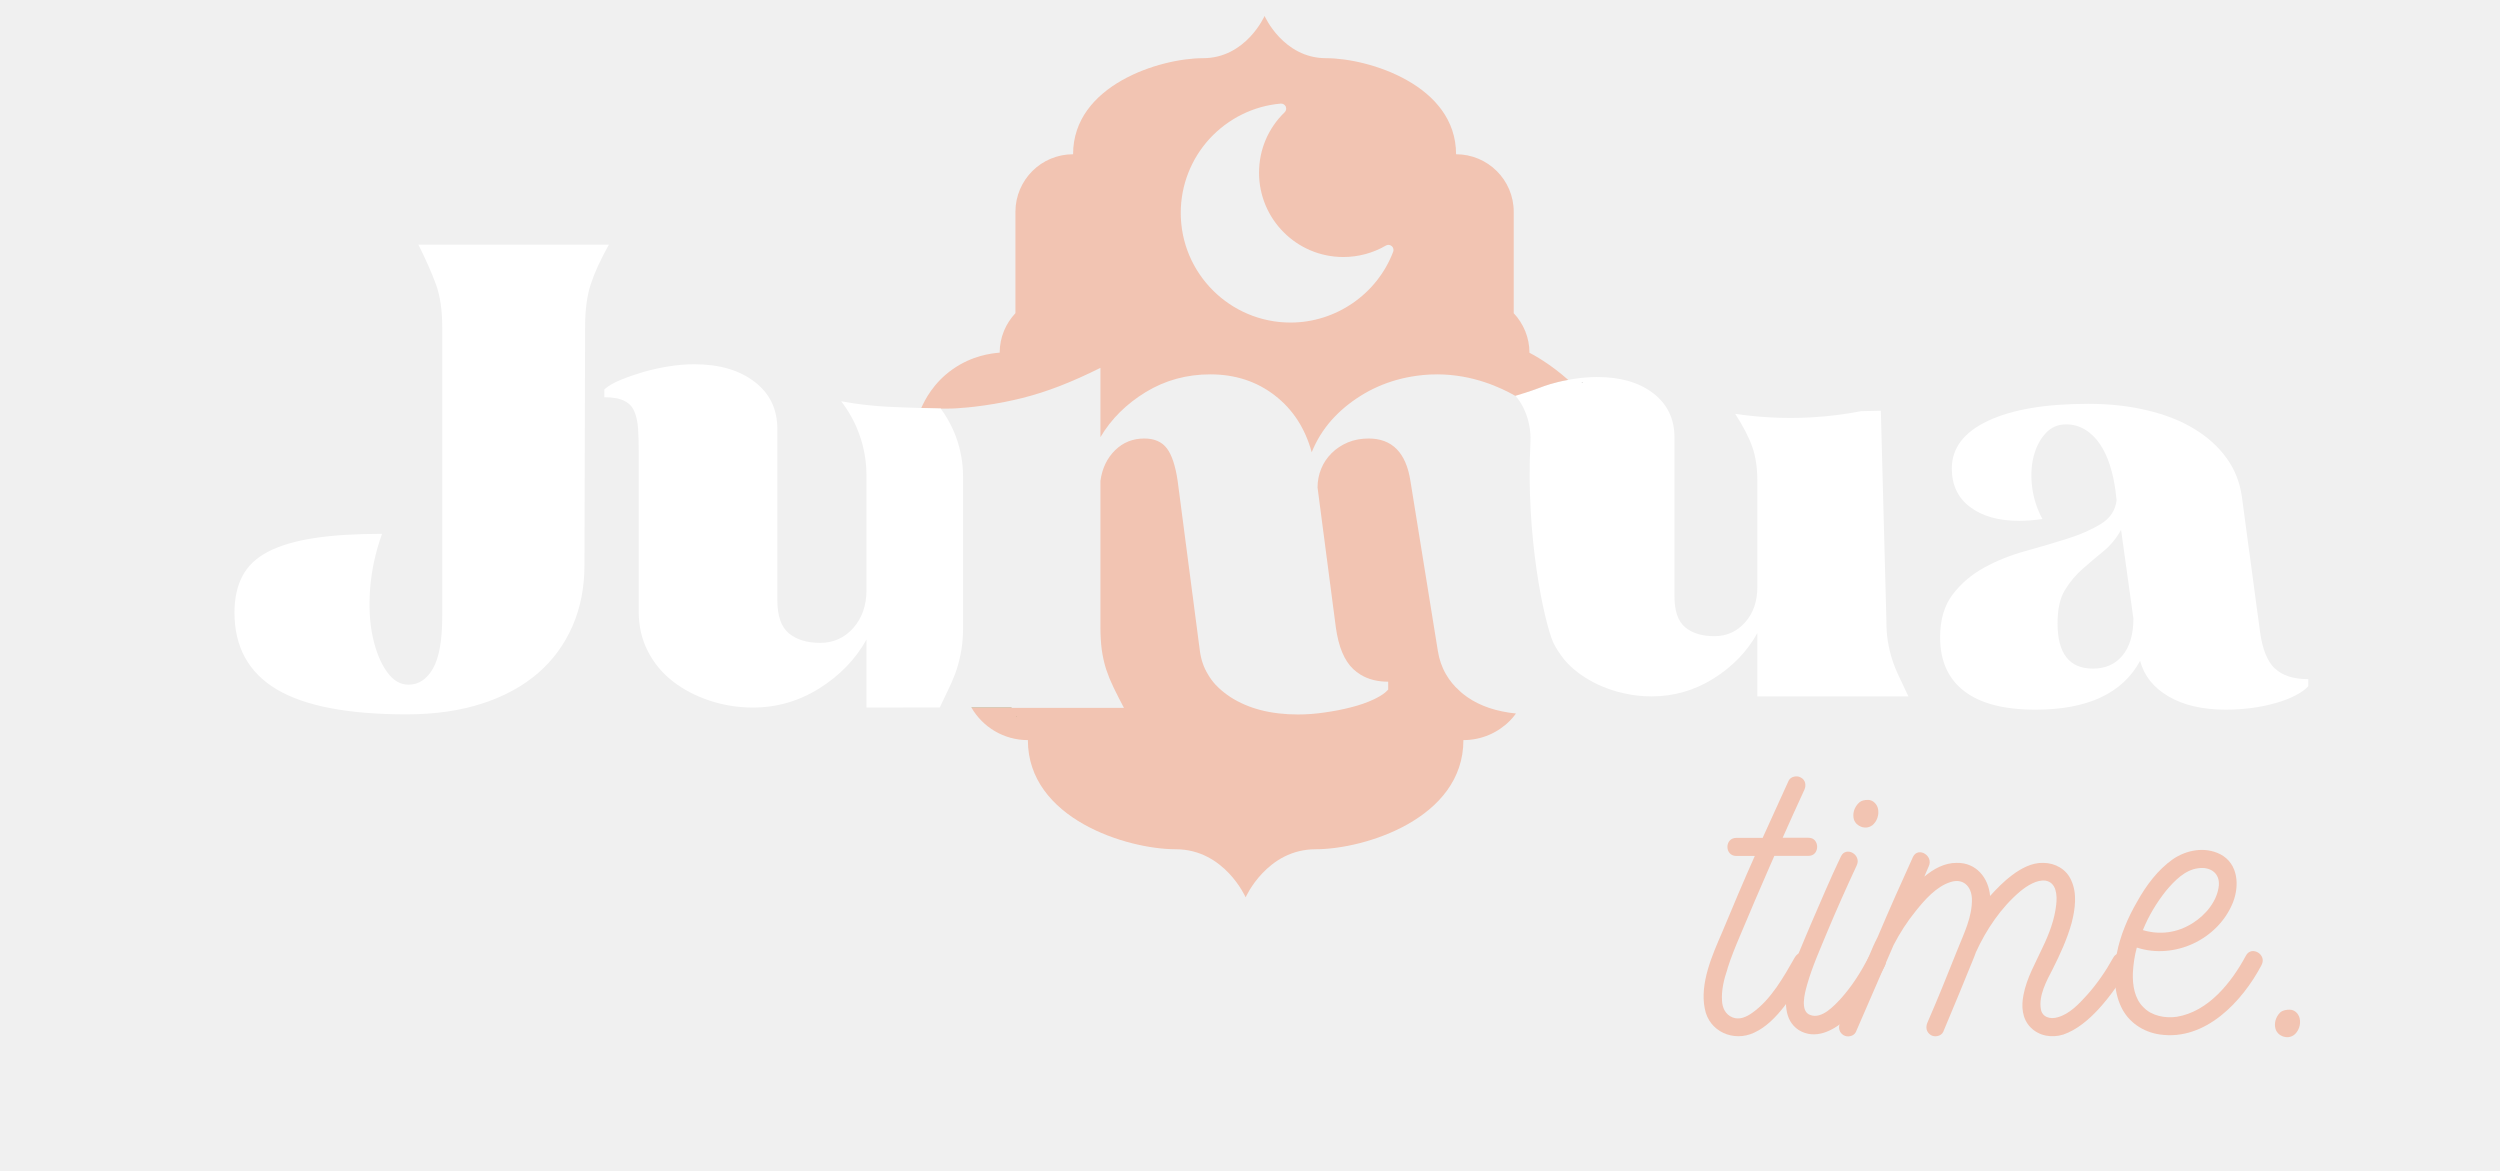
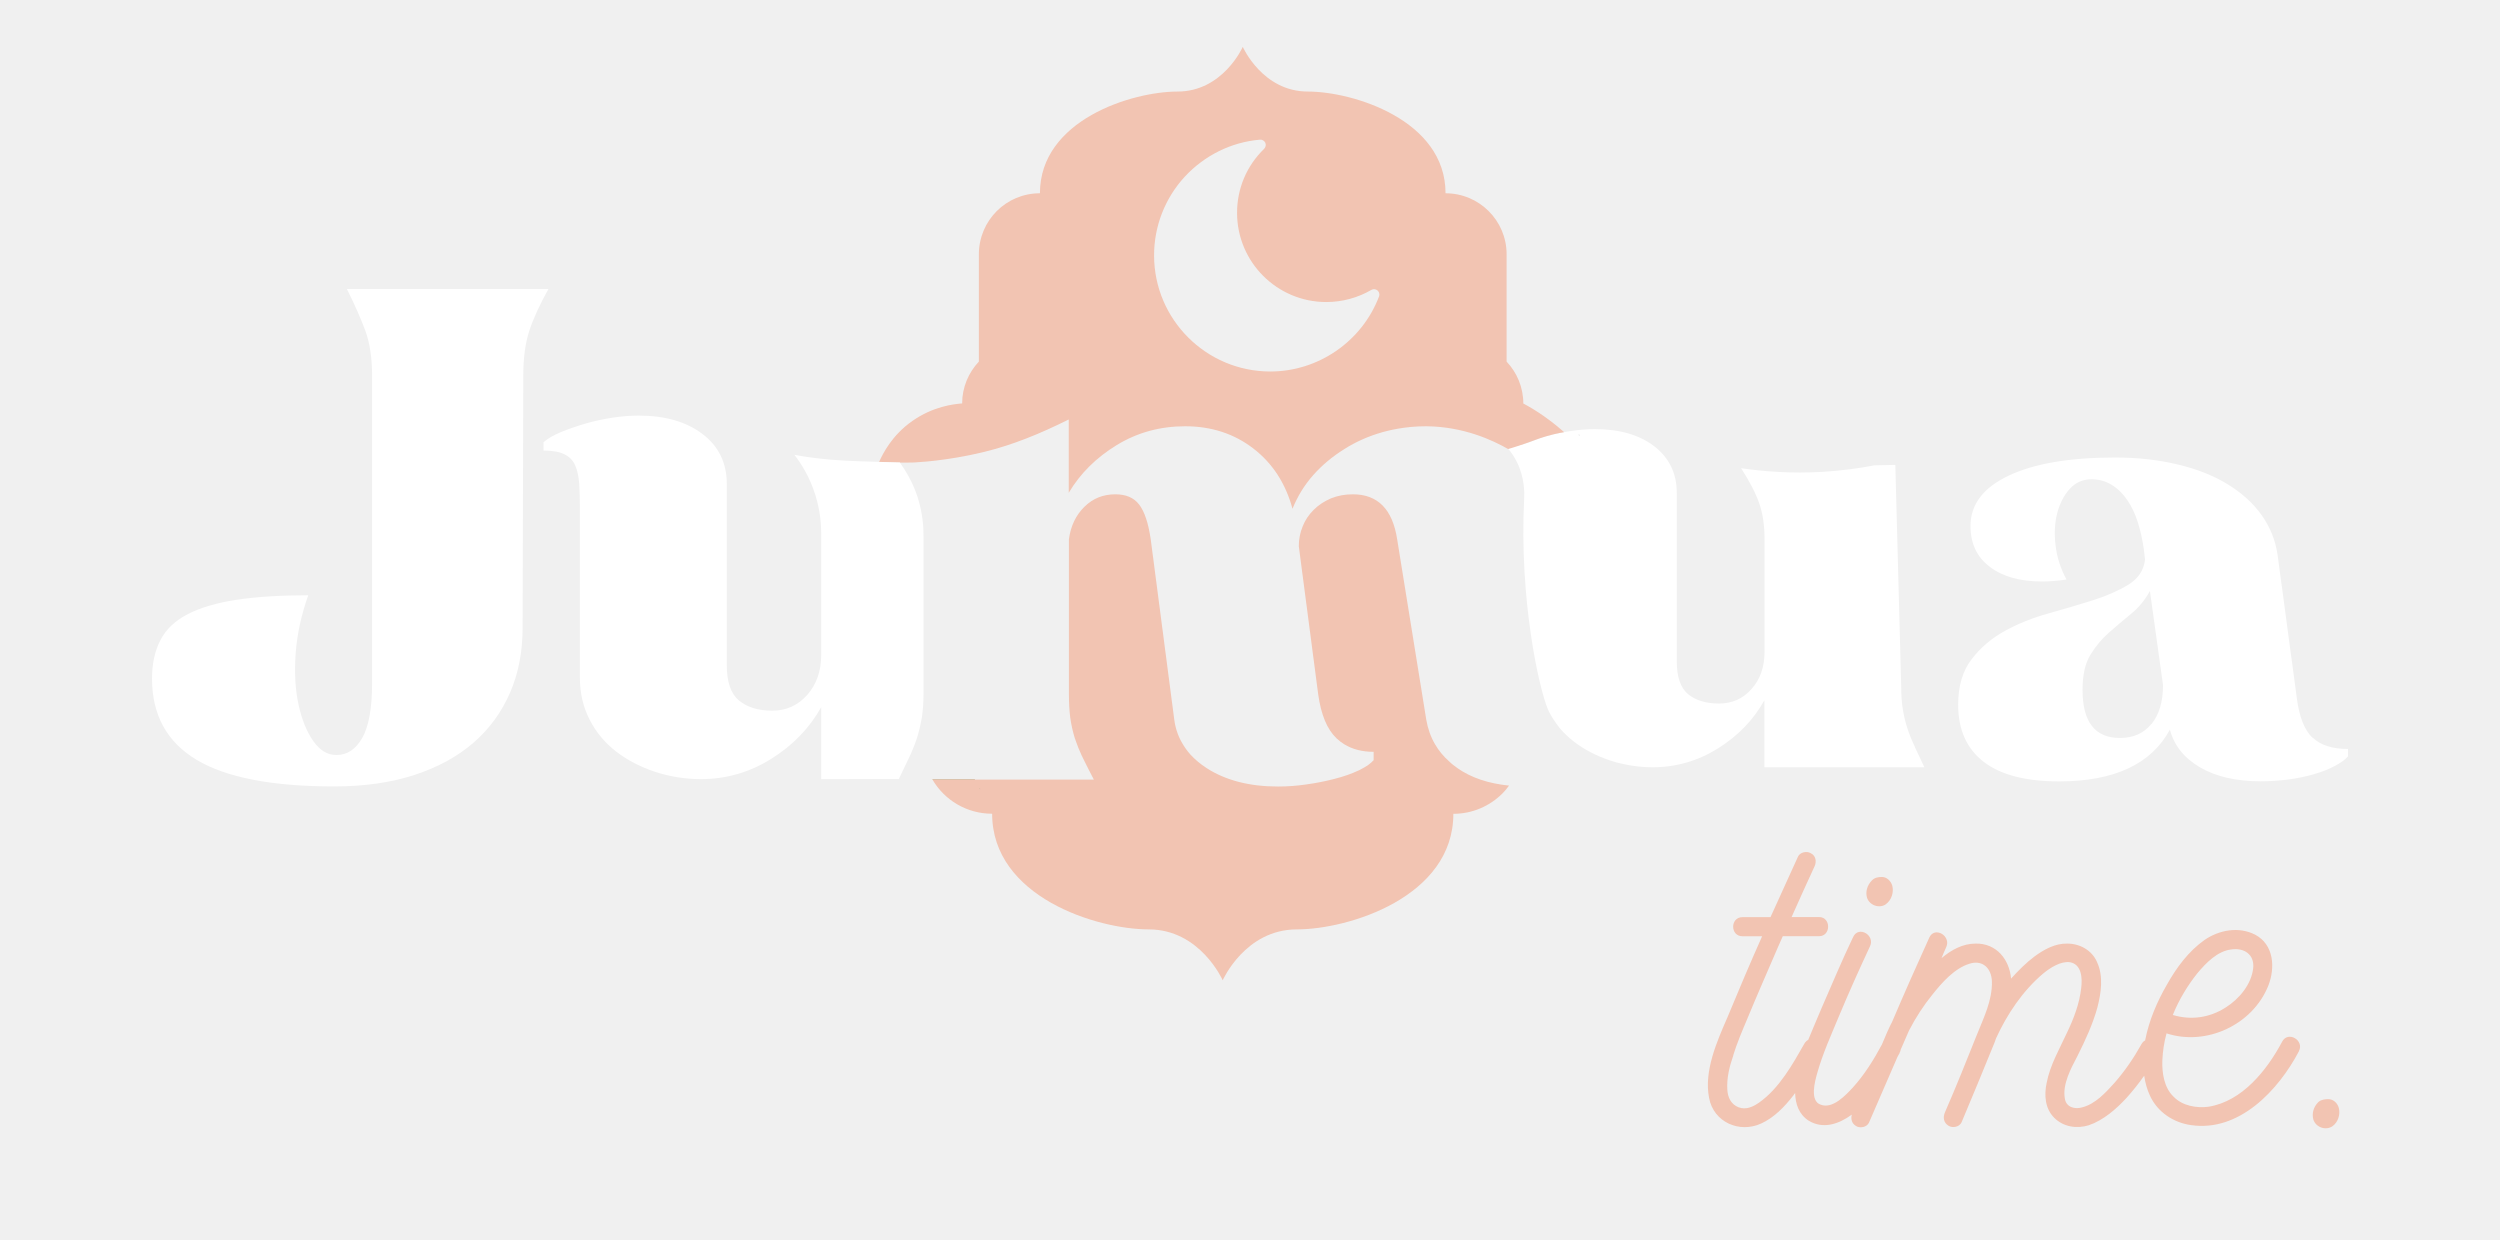
- <svg xmlns="http://www.w3.org/2000/svg" id="Calque_1" version="1.1" viewBox="195 595 235 110">
+ <svg xmlns="http://www.w3.org/2000/svg" id="Calque_1" version="1.1" viewBox="0 0 297.64 147.61">
  <defs>
    <style>
      .st0 {
        fill: #0d0e0a;
      }

      .st1 {
        fill: #fff;
      }

      .st2, .st3 {
        fill: none;
      }

      .st4 {
        fill: #ba9b6e;
      }

      .st5 {
        fill: #f2c4b2;
      }

      .st3 {
        stroke: #0d0e0a;
        stroke-miterlimit: 10;
        stroke-width: 2.41px;
      }
    </style>
  </defs>
-   <path class="st5" d="M332.93,660.53c-.27-.19-.53-.39-.76-.62-.5-.44-.91-.95-1.23-1.5-.39-.66-.65-1.4-.78-2.21l-2.58-15.99c-.41-2.66-1.72-3.99-3.93-3.99-.7,0-1.35.12-1.94.36-.59.25-1.11.59-1.54,1.02s-.76.92-.98,1.47c-.23.56-.34,1.14-.34,1.76l1.72,13.15c.25,1.81.79,3.11,1.63,3.91.21.2.44.37.68.52.73.45,1.6.67,2.61.67v.74c-.25.29-.63.56-1.13.81-.07.04-.14.08-.22.11-.62.29-1.32.54-2.12.74-.8.21-1.63.37-2.49.49-.86.13-1.7.19-2.52.19-2.55,0-4.66-.55-6.34-1.63-.55-.36-1.02-.75-1.42-1.18-.27-.3-.5-.61-.69-.94-.41-.66-.66-1.4-.77-2.21l-2.09-15.99c-.21-1.43-.55-2.46-1.02-3.07-.47-.62-1.18-.92-2.12-.92-1.07,0-1.98.36-2.74,1.1-.75.74-1.22,1.7-1.38,2.89v13.71c0,.78.04,1.49.12,2.12.09.64.22,1.24.4,1.82.06.18.13.37.2.55.08.23.17.46.28.69.07.17.15.34.23.51.29.59.61,1.24.98,1.93h-14.32c1.06,1.81,3.03,3.03,5.29,3.03,0,3.69,2.33,6.26,5.23,7.9,2.9,1.64,6.37,2.36,8.67,2.36,4.58,0,6.57,4.52,6.57,4.52,0,0,1.99-4.52,6.58-4.52s13.89-2.87,13.89-10.26c1.7,0,3.24-.69,4.36-1.81.21-.21.41-.45.58-.69-1.84-.19-3.36-.7-4.57-1.54h0ZM290.55,662.4l-.05-.06h.05v.06Z" />
-   <line class="st2" x1="276.45" y1="648.71" x2="276.45" y2="645.91" />
-   <path class="st0" d="M343.77,631.04s-.02-.02-.04-.03v-.02s.03.03.04.05h0Z" />
-   <path class="st1" d="M252.24,617.99c-.79,1.41-1.36,2.66-1.71,3.73-.35,1.08-.53,2.4-.53,3.98l-.06,22.39c0,2.11-.37,4.03-1.12,5.75s-1.82,3.19-3.23,4.42c-1.41,1.22-3.15,2.18-5.23,2.86-2.07.68-4.46,1.03-7.15,1.03-5.52,0-9.59-.79-12.22-2.36-2.63-1.58-3.95-3.98-3.95-7.22,0-1.33.25-2.47.75-3.42.5-.96,1.31-1.72,2.43-2.3s2.56-1,4.32-1.27c1.76-.27,3.89-.4,6.37-.4-.62,1.74-.99,3.46-1.12,5.16-.12,1.7-.04,3.21.25,4.54.29,1.33.72,2.41,1.31,3.24.58.83,1.26,1.24,2.05,1.24.96,0,1.72-.51,2.3-1.52.58-1.02.87-2.64.87-4.88v-27.25c0-1.58-.2-2.9-.59-3.98-.4-1.08-.94-2.32-1.65-3.73h17.91,0Z" />
-   <path class="st2" d="M368.22,660.46h-.07M382.2,661.23h1.23l.03.03h-1.17" />
-   <path class="st1" d="M373.53,658.64c-.27-.56-.49-1.1-.66-1.64-.18-.54-.31-1.11-.41-1.71-.1-.59-.14-1.26-.14-1.99-.17-6.56-.35-13.13-.52-19.69-.62.01-1.24.03-1.86.04-1.37.27-2.92.48-4.63.58-2.76.16-5.2-.03-7.2-.33.77,1.2,1.31,2.25,1.62,3.15.31.91.46,1.95.46,3.15v9.98c0,1.35-.38,2.46-1.15,3.32-.77.87-1.73,1.3-2.89,1.3s-2.07-.28-2.74-.83c-.67-.56-1.01-1.53-1.01-2.92v-14.95c0-1.73-.67-3.11-1.99-4.13-1.33-1.02-3.09-1.53-5.29-1.53-.69,0-1.41.06-2.16.17-.18.03-.37.06-.55.1-.56.1-1.12.23-1.67.39-.87.25-1.11.45-2.02.7-.57.15-1.04.24-1.36.29.13.15.38.44.62.84.1.16.18.32.26.48h0c.66,1.37.65,2.7.62,3.22-.45,8.87,1.3,16.78,2.12,18.71.04.08.07.15.1.21.42.81.99,1.49.99,1.49.36.42.76.8,1.21,1.14.92.71,1.99,1.27,3.2,1.67.4.14.81.25,1.22.33.83.19,1.68.28,2.56.28,2.08,0,4.02-.56,5.8-1.67,1.79-1.12,3.17-2.54,4.13-4.28v5.95h14.2c-.3-.65-.59-1.26-.86-1.82h0Z" />
-   <path class="st1" d="M408.82,657.83c-.7-.68-1.16-1.83-1.38-3.46l-1.71-12.72c-.19-1.33-.66-2.52-1.44-3.6-.77-1.07-1.79-1.98-3.04-2.74s-2.73-1.34-4.42-1.74c-1.7-.41-3.54-.61-5.53-.61-4.02,0-7.16.53-9.43,1.6-2.27,1.07-3.4,2.56-3.4,4.48,0,1.55.57,2.76,1.72,3.62,1.14.87,2.69,1.3,4.64,1.3.66,0,1.38-.06,2.16-.17-.52-.96-.84-1.96-.97-3.01s-.08-2.01.14-2.87.59-1.59,1.11-2.16c.51-.57,1.16-.86,1.94-.86.66,0,1.26.17,1.8.5.54.33,1,.79,1.38,1.35.39.57.7,1.24.94,1.99.24.76.41,1.54.52,2.35l.11.94c-.11.96-.61,1.7-1.49,2.24-.89.54-1.94,1-3.15,1.38-1.22.39-2.53.77-3.93,1.16-1.4.39-2.69.9-3.87,1.55-1.18.65-2.17,1.48-2.96,2.52-.79,1.03-1.19,2.38-1.19,4.04,0,2.21.76,3.9,2.27,5.06,1.51,1.16,3.74,1.74,6.69,1.74,4.9,0,8.18-1.53,9.84-4.59.37,1.4,1.26,2.52,2.68,3.35,1.42.83,3.22,1.24,5.39,1.24.81,0,1.62-.06,2.43-.16.81-.11,1.57-.27,2.27-.47.7-.2,1.32-.44,1.85-.72.53-.28.93-.56,1.19-.86v-.66c-1.4,0-2.45-.34-3.15-1.02h-.01ZM394.52,656.61c-.68.83-1.61,1.24-2.79,1.24-2.21,0-3.32-1.42-3.32-4.26,0-1.33.23-2.37.69-3.12.46-.76,1.01-1.42,1.66-1.99.64-.57,1.3-1.12,1.96-1.66s1.22-1.21,1.66-2.02l1.16,8.35c0,1.47-.34,2.63-1.02,3.46Z" />
-   <path class="st0" d="M343.73,630.94v.05s-.03-.03-.04-.05h.04Z" />
-   <path class="st1" d="M330.63,665.77" />
-   <path class="st4" d="M296.58,665.17" />
-   <path class="st3" d="M285.94,658.58" />
-   <polygon class="st4" points="290.55 662.34 290.55 662.4 290.5 662.34 290.55 662.34" />
-   <path class="st4" d="M290.09,661.5v.04h-3.76s-.02-.03-.02-.04h3.78Z" />
-   <polygon class="st4" points="290.55 662.34 290.55 662.4 290.5 662.34 290.55 662.34" />
-   <path class="st5" d="M338.77,628.16h0c0-1.44-.57-2.75-1.48-3.72v-9.53c0-2.99-2.43-5.41-5.42-5.41,0-3.25-2.05-5.51-4.6-6.95-2.55-1.45-5.61-2.08-7.62-2.08-4.03,0-5.78-3.97-5.78-3.97,0,0-1.75,3.97-5.79,3.97s-12.21,2.53-12.21,9.03c-1.49,0-2.85.6-3.83,1.58-.98.98-1.59,2.34-1.59,3.83v9.53c-.91.97-1.48,2.27-1.48,3.71h0c-.77.06-2.59.27-4.42,1.56-1.82,1.27-2.64,2.94-2.95,3.64,1.23.07,2.17.07,2.91.05,0,0,2.13-.05,5.05-.64.45-.1.88-.18,1.47-.33,1.21-.3,2.42-.69,3.63-1.16s2.47-1.04,3.78-1.69v6.51c1.02-1.72,2.45-3.13,4.27-4.24,1.83-1.11,3.85-1.66,6.06-1.66,2.33,0,4.35.66,6.05,1.97s2.86,3.09,3.48,5.35c.45-1.11,1.06-2.1,1.84-2.99.78-.88,1.69-1.64,2.74-2.3,1.04-.66,2.18-1.16,3.41-1.51.44-.12,1.94-.53,3.87-.52,3.31.02,5.91,1.24,7.28,2.02.21-.06.54-.16.94-.29,1.18-.39,1.59-.59,2.36-.82.38-.11.95-.27,1.67-.39-1.75-1.56-3.31-2.38-3.64-2.55h0ZM325.96,618.66c-1.51,3.99-5.39,6.66-9.65,6.66-5.69,0-10.32-4.62-10.32-10.31,0-2.59.97-5.07,2.72-6.98,1.75-1.89,4.12-3.07,6.67-3.29.2-.02.39.09.48.27.08.19.04.4-.1.54-1.56,1.51-2.41,3.53-2.41,5.69,0,4.37,3.55,7.92,7.92,7.92,1.41,0,2.79-.37,4.01-1.08.17-.1.38-.08.54.05.15.13.21.34.14.53h0Z" />
-   <path class="st1" d="M285.53,639.97v13.95c0,.78-.05,1.49-.15,2.12-.11.64-.25,1.24-.43,1.82-.1.29-.2.59-.33.88-.11.29-.24.58-.38.87-.28.58-.58,1.21-.9,1.89-2.3.01-4.59.01-6.89.01v-6.39c-1.04,1.86-2.52,3.39-4.44,4.59s-4,1.8-6.24,1.8c-1.4,0-2.76-.22-4.06-.65-1.3-.43-2.45-1.03-3.45-1.8-.99-.77-1.78-1.71-2.35-2.82-.58-1.12-.87-2.36-.87-3.73v-15.02c0-.82-.02-1.56-.06-2.2-.05-.64-.16-1.18-.35-1.61-.18-.44-.49-.77-.93-.99-.43-.23-1.06-.35-1.89-.35v-.74c.37-.33.89-.63,1.55-.9s1.39-.52,2.17-.75c.79-.22,1.59-.4,2.39-.52.81-.13,1.59-.19,2.33-.19,2.36,0,4.25.55,5.68,1.65,1.43,1.09,2.14,2.57,2.14,4.43v16.08c0,1.49.36,2.53,1.08,3.13.73.6,1.71.9,2.95.9s2.28-.47,3.11-1.4c.82-.93,1.24-2.12,1.24-3.56v-10.74c0-.85-.09-2.03-.5-3.38-.51-1.67-1.3-2.88-1.88-3.63.92.17,1.68.27,2.21.33,1.62.19,2.79.22,5.27.3.75.02,1.46.04,1.88.05.48.67,1.14,1.72,1.58,3.09.45,1.41.53,2.64.52,3.48h0Z" />
+   <path class="st5" d="M173.52,91.45c-.36-.25-.71-.52-1.02-.83-.67-.59-1.22-1.27-1.65-2.01-.52-.89-.87-1.88-1.05-2.96l-3.46-21.45c-.55-3.57-2.31-5.35-5.27-5.35-.94,0-1.81.16-2.6.48-.79.34-1.49.79-2.07,1.37s-1.02,1.23-1.31,1.97c-.31.75-.46,1.53-.46,2.36l2.31,17.64c.34,2.43,1.06,4.17,2.19,5.24.28.27.59.5.91.7.98.6,2.15.9,3.5.9v.99c-.34.39-.84.75-1.52,1.09-.09.05-.19.11-.3.15-.83.39-1.77.72-2.84.99-1.07.28-2.19.5-3.34.66-1.15.17-2.28.25-3.38.25-3.42,0-6.25-.74-8.5-2.19-.74-.48-1.37-1.01-1.9-1.58-.36-.4-.67-.82-.93-1.26-.55-.89-.89-1.88-1.03-2.96l-2.8-21.45c-.28-1.92-.74-3.3-1.37-4.12-.63-.83-1.58-1.23-2.84-1.23-1.44,0-2.66.48-3.68,1.48-1.01.99-1.64,2.28-1.85,3.88v18.39c0,1.05.05,2,.16,2.84.12.86.3,1.66.54,2.44.08.24.17.5.27.74.11.31.23.62.38.93.09.23.2.46.31.68.39.79.82,1.66,1.31,2.59h-19.21c1.42,2.43,4.06,4.06,7.1,4.06,0,4.95,3.13,8.4,7.01,10.6,3.89,2.2,8.54,3.17,11.63,3.17,6.14,0,8.81,6.06,8.81,6.06,0,0,2.67-6.06,8.83-6.06s18.63-3.85,18.63-13.76c2.28,0,4.35-.93,5.85-2.43.28-.28.55-.6.78-.93-2.47-.25-4.51-.94-6.13-2.07h0ZM116.68,93.96l-.07-.08h.07v.08Z" />
+   <line class="st2" x1="97.77" y1="75.6" x2="97.77" y2="71.85" />
+   <path class="st0" d="M188.06,51.9s-.03-.03-.05-.04v-.03s.04.04.05.07h0Z" />
+   <path class="st1" d="M65.3,34.4c-1.06,1.89-1.82,3.57-2.29,5-.47,1.45-.71,3.22-.71,5.34l-.08,30.03c0,2.83-.5,5.41-1.5,7.71s-2.44,4.28-4.33,5.93c-1.89,1.64-4.22,2.92-7.01,3.84-2.78.91-5.98,1.38-9.59,1.38-7.4,0-12.86-1.06-16.39-3.17-3.53-2.12-5.3-5.34-5.3-9.68,0-1.78.34-3.31,1.01-4.59.67-1.29,1.76-2.31,3.26-3.08s3.43-1.34,5.79-1.7c2.36-.36,5.22-.54,8.54-.54-.83,2.33-1.33,4.64-1.5,6.92-.16,2.28-.05,4.31.34,6.09.39,1.78.97,3.23,1.76,4.35.78,1.11,1.69,1.66,2.75,1.66,1.29,0,2.31-.68,3.08-2.04.78-1.37,1.17-3.54,1.17-6.55v-36.55c0-2.12-.27-3.89-.79-5.34-.54-1.45-1.26-3.11-2.21-5h24.02,0Z" />
+   <path class="st2" d="M220.86,91.36h-.09M239.61,92.39h1.65l.04.04h-1.57" />
+   <path class="st1" d="M227.98,88.92c-.36-.75-.66-1.48-.89-2.2-.24-.72-.42-1.49-.55-2.29-.13-.79-.19-1.69-.19-2.67-.23-8.8-.47-17.61-.7-26.41-.83.01-1.66.04-2.49.05-1.84.36-3.92.64-6.21.78-3.7.21-6.97-.04-9.66-.44,1.03,1.61,1.76,3.02,2.17,4.22.42,1.22.62,2.62.62,4.22v13.39c0,1.81-.51,3.3-1.54,4.45-1.03,1.17-2.32,1.74-3.88,1.74s-2.78-.38-3.68-1.11c-.9-.75-1.35-2.05-1.35-3.92v-20.05c0-2.32-.9-4.17-2.67-5.54-1.78-1.37-4.14-2.05-7.1-2.05-.93,0-1.89.08-2.9.23-.24.04-.5.08-.74.13-.75.13-1.5.31-2.24.52-1.17.34-1.49.6-2.71.94-.76.2-1.39.32-1.82.39.17.2.51.59.83,1.13.13.21.24.43.35.64h0c.89,1.84.87,3.62.83,4.32-.6,11.9,1.74,22.51,2.84,25.09.05.11.09.2.13.28.56,1.09,1.33,2,1.33,2,.48.56,1.02,1.07,1.62,1.53,1.23.95,2.67,1.7,4.29,2.24.54.19,1.09.34,1.64.44,1.11.25,2.25.38,3.43.38,2.79,0,5.39-.75,7.78-2.24,2.4-1.5,4.25-3.41,5.54-5.74v7.98h19.05c-.4-.87-.79-1.69-1.15-2.44h0Z" />
+   <path class="st1" d="M275.31,87.83c-.94-.91-1.56-2.45-1.85-4.64l-2.29-17.06c-.25-1.78-.89-3.38-1.93-4.83-1.03-1.44-2.4-2.66-4.08-3.68-1.68-1.02-3.66-1.8-5.93-2.33-2.28-.55-4.75-.82-7.42-.82-5.39,0-9.6.71-12.65,2.15-3.04,1.44-4.56,3.43-4.56,6.01,0,2.08.76,3.7,2.31,4.86,1.53,1.17,3.61,1.74,6.22,1.74.89,0,1.85-.08,2.9-.23-.7-1.29-1.13-2.63-1.3-4.04s-.11-2.7.19-3.85.79-2.13,1.49-2.9c.68-.76,1.56-1.15,2.6-1.15.89,0,1.69.23,2.41.67.72.44,1.34,1.06,1.85,1.81.52.76.94,1.66,1.26,2.67.32,1.02.55,2.07.7,3.15l.15,1.26c-.15,1.29-.82,2.28-2,3-1.19.72-2.6,1.34-4.22,1.85-1.64.52-3.39,1.03-5.27,1.56-1.88.52-3.61,1.21-5.19,2.08-1.58.87-2.91,1.99-3.97,3.38-1.06,1.38-1.6,3.19-1.6,5.42,0,2.96,1.02,5.23,3.04,6.79,2.03,1.56,5.02,2.33,8.97,2.33,6.57,0,10.97-2.05,13.2-6.16.5,1.88,1.69,3.38,3.59,4.49,1.9,1.11,4.32,1.66,7.23,1.66,1.09,0,2.17-.08,3.26-.21,1.09-.15,2.11-.36,3.04-.63.94-.27,1.77-.59,2.48-.97.71-.38,1.25-.75,1.6-1.15v-.89c-1.88,0-3.29-.46-4.22-1.37h-.01ZM256.13,86.2c-.91,1.11-2.16,1.66-3.74,1.66-2.96,0-4.45-1.9-4.45-5.71,0-1.78.31-3.18.93-4.18.62-1.02,1.35-1.9,2.23-2.67.86-.76,1.74-1.5,2.63-2.23s1.64-1.62,2.23-2.71l1.56,11.2c0,1.97-.46,3.53-1.37,4.64Z" />
+   <path class="st0" d="M188.01,51.77v.07s-.04-.04-.05-.07h.05Z" />
+   <path class="st1" d="M170.44,98.48" />
+   <path class="st4" d="M124.77,97.68" />
+   <path class="st3" d="M110.5,88.84" />
+   <polygon class="st4" points="116.68 93.88 116.68 93.96 116.62 93.88 116.68 93.88" />
+   <path class="st4" d="M116.07,92.76v.05h-5.04s-.03-.04-.03-.05h5.07Z" />
+   <polygon class="st4" points="116.68 93.88 116.68 93.96 116.62 93.88 116.68 93.88" />
+   <path class="st5" d="M181.36,48.04h0c0-1.93-.76-3.69-1.99-4.99v-12.78c0-4.01-3.26-7.26-7.27-7.26,0-4.36-2.75-7.39-6.17-9.32-3.42-1.94-7.52-2.79-10.22-2.79-5.41,0-7.75-5.32-7.75-5.32,0,0-2.35,5.32-7.77,5.32s-16.38,3.39-16.38,12.11c-2,0-3.82.8-5.14,2.12-1.31,1.31-2.13,3.14-2.13,5.14v12.78c-1.22,1.3-1.99,3.04-1.99,4.98h0c-1.03.08-3.47.36-5.93,2.09-2.44,1.7-3.54,3.94-3.96,4.88,1.65.09,2.91.09,3.9.07,0,0,2.86-.07,6.77-.86.6-.13,1.18-.24,1.97-.44,1.62-.4,3.25-.93,4.87-1.56s3.31-1.39,5.07-2.27v8.73c1.37-2.31,3.29-4.2,5.73-5.69,2.45-1.49,5.16-2.23,8.13-2.23,3.13,0,5.83.89,8.11,2.64s3.84,4.14,4.67,7.18c.6-1.49,1.42-2.82,2.47-4.01,1.05-1.18,2.27-2.2,3.68-3.08,1.39-.89,2.92-1.56,4.57-2.03.59-.16,2.6-.71,5.19-.7,4.44.03,7.93,1.66,9.76,2.71.28-.08.72-.21,1.26-.39,1.58-.52,2.13-.79,3.17-1.1.51-.15,1.27-.36,2.24-.52-2.35-2.09-4.44-3.19-4.88-3.42h0ZM164.18,35.3c-2.03,5.35-7.23,8.93-12.94,8.93-7.63,0-13.84-6.2-13.84-13.83,0-3.47,1.3-6.8,3.65-9.36,2.35-2.53,5.53-4.12,8.95-4.41.27-.03.52.12.64.36.11.25.05.54-.13.72-2.09,2.03-3.23,4.73-3.23,7.63,0,5.86,4.76,10.62,10.62,10.62,1.89,0,3.74-.5,5.38-1.45.23-.13.51-.11.72.07.2.17.28.46.19.71h0Z" />
+   <path class="st1" d="M109.95,63.88v18.71c0,1.05-.07,2-.2,2.84-.15.86-.34,1.66-.58,2.44-.13.39-.27.79-.44,1.18-.15.39-.32.78-.51,1.17-.38.78-.78,1.62-1.21,2.53-3.08.01-6.16.01-9.24.01v-8.57c-1.39,2.49-3.38,4.55-5.96,6.16-2.58,1.61-5.37,2.41-8.37,2.41-1.88,0-3.7-.3-5.45-.87-1.74-.58-3.29-1.38-4.63-2.41-1.33-1.03-2.39-2.29-3.15-3.78-.78-1.5-1.17-3.17-1.17-5v-20.15c0-1.1-.03-2.09-.08-2.95-.07-.86-.21-1.58-.47-2.16-.24-.59-.66-1.03-1.25-1.33-.58-.31-1.42-.47-2.53-.47v-.99c.5-.44,1.19-.84,2.08-1.21s1.86-.7,2.91-1.01c1.06-.3,2.13-.54,3.21-.7,1.09-.17,2.13-.25,3.13-.25,3.17,0,5.7.74,7.62,2.21,1.92,1.46,2.87,3.45,2.87,5.94v21.57c0,2,.48,3.39,1.45,4.2.98.8,2.29,1.21,3.96,1.21s3.06-.63,4.17-1.88c1.1-1.25,1.66-2.84,1.66-4.77v-14.41c0-1.14-.12-2.72-.67-4.53-.68-2.24-1.74-3.86-2.52-4.87,1.23.23,2.25.36,2.96.44,2.17.25,3.74.3,7.07.4,1.01.03,1.96.05,2.52.07.64.9,1.53,2.31,2.12,4.14.6,1.89.71,3.54.7,4.67h0Z" />
  <g>
-     <path class="st5" d="M357.39,686.06c-.33.96-.59,2-.52,3.03.04.67.33,1.29,1,1.55s1.33-.07,1.85-.44c1.78-1.26,2.96-3.4,4-5.22.55-.96,2.04-.11,1.48.85-.74,1.33-1.55,2.59-2.48,3.77-.78,1-1.7,1.96-2.85,2.48-1.92.89-4.22-.11-4.62-2.26-.48-2.4.7-5.03,1.63-7.18,1-2.41,2-4.77,3.07-7.18h-1.74c-1.11,0-1.11-1.7,0-1.7h2.48c.81-1.78,1.63-3.59,2.44-5.37.19-.41.81-.52,1.15-.3.44.22.52.74.33,1.15-.7,1.52-1.37,3-2.04,4.51h2.44c1.07,0,1.07,1.7,0,1.7h-3.22l-.44,1c-.93,2.15-1.85,4.25-2.74,6.4-.44,1.04-.89,2.11-1.22,3.18Z" />
-     <path class="st5" d="M372.16,685.84c-.96,1.81-2.15,3.66-3.7,5.03-1.18,1.04-2.85,1.89-4.37.96-1.44-.93-1.33-2.81-1-4.26.48-2,1.37-3.85,2.15-5.74.92-2.11,1.81-4.25,2.81-6.33.48-1,1.96-.15,1.48.85-.96,2.07-1.89,4.14-2.77,6.25-.67,1.63-1.41,3.26-1.89,4.96-.22.78-.7,2.52.3,2.85,1.07.41,2.22-.85,2.85-1.52,1.07-1.18,1.92-2.55,2.66-3.96.52-.96,2.04-.07,1.48.89ZM370.97,672.59c-.59.44-1.48.11-1.7-.55-.15-.52,0-1.11.44-1.55.26-.26.59-.3.89-.3.44,0,.81.37.92.78.15.59-.07,1.26-.55,1.63Z" />
-     <path class="st5" d="M395.13,685.84c-.81,1.44-1.74,2.78-2.85,4-.92,1-2.04,1.96-3.33,2.41-1.07.33-2.26.15-3.07-.67-.81-.81-.89-2-.67-3.07.3-1.59,1.15-3.03,1.81-4.48.59-1.22,1.11-2.59,1.26-3.96.11-.89.04-2.11-1-2.29-.81-.11-1.74.48-2.37,1-1.81,1.52-3.22,3.63-4.18,5.74-.04.15-.11.26-.15.41-.96,2.37-1.92,4.7-2.92,7.07-.19.41-.81.52-1.15.3-.44-.26-.52-.74-.33-1.18,1-2.29,1.92-4.59,2.85-6.92.59-1.48,1.37-3.03,1.33-4.7-.04-1.22-.85-1.96-2-1.59-1.33.41-2.44,1.67-3.29,2.74-.78.96-1.48,2.04-2.07,3.18-1.18,2.7-2.37,5.44-3.55,8.18-.19.41-.81.52-1.15.3-.44-.26-.52-.74-.33-1.18.3-.67.59-1.33.89-2,.74-1.7,1.48-3.44,2.22-5.18.11-.22.3-.67.41-.85,1.07-2.52,2.18-5.03,3.33-7.55.48-1,1.96-.11,1.48.89-.15.3-.26.63-.41.96.89-.74,1.89-1.29,3.03-1.29,1.85-.04,3,1.41,3.15,3.11.63-.7,1.33-1.41,2.07-1.96.85-.63,1.85-1.18,2.92-1.15,1.11,0,2.18.59,2.63,1.63.59,1.26.37,2.74.04,4.03-.41,1.48-1.07,2.92-1.78,4.33-.56,1.07-1.33,2.48-1.11,3.74.11.78.89,1,1.59.78,1.11-.3,2-1.26,2.77-2.11.93-1.04,1.74-2.22,2.44-3.48.52-.96,2-.11,1.48.85Z" />
-     <path class="st5" d="M407.6,685.69c-1.81,3.44-5.29,7.18-9.58,6.55-1.55-.22-2.96-1.15-3.63-2.59-.74-1.55-.7-3.37-.41-5.03.33-1.7,1.04-3.37,1.92-4.88.85-1.52,1.92-2.96,3.33-3.96,1.29-.89,3.03-1.22,4.48-.48,1.7.89,1.81,2.96,1.18,4.55-1.41,3.48-5.51,5.37-9.03,4.22-.22.81-.33,1.59-.37,2.4-.04,1.11.15,2.41,1,3.22.78.81,2.04,1.04,3.11.89,3-.48,5.18-3.26,6.51-5.74.52-1,2-.11,1.48.85ZM396.43,682.43c1.59.48,3.26.26,4.7-.67,1.18-.74,2.29-2.04,2.44-3.51.11-1.18-.81-1.81-1.96-1.63-1.22.15-2.22,1.18-3,2.11-.85,1.07-1.63,2.33-2.18,3.7Z" />
-     <path class="st5" d="M410.6,692.31c-.59.41-1.48.11-1.7-.59-.15-.52,0-1.11.44-1.55.26-.22.59-.26.89-.26.44,0,.81.33.93.78.15.59-.07,1.26-.56,1.63Z" />
+     <path class="st5" d="M224.55,107.63h0c.64-.48.94-1.38.74-2.17-.15-.55-.64-1.05-1.23-1.05-.4,0-.85.05-1.19.4-.59.59-.79,1.38-.59,2.08.3.89,1.49,1.33,2.28.74Z" />
+     <path class="st5" d="M271.68,124.06c-1.78,3.33-4.71,7.05-8.73,7.7-1.44.2-3.13-.11-4.17-1.19-1.14-1.09-1.39-2.83-1.34-4.32.05-1.09.2-2.13.5-3.22,4.72,1.54,10.22-.99,12.11-5.66.84-2.13.7-4.91-1.58-6.1-1.94-.99-4.28-.55-6.01.64-1.89,1.34-3.33,3.27-4.47,5.31-1.18,2.03-2.13,4.27-2.58,6.55,0,.03,0,.07-.02.1-.17.09-.32.23-.44.45-.94,1.69-2.03,3.27-3.27,4.67-1.03,1.14-2.23,2.43-3.72,2.83-.94.3-1.99,0-2.13-1.05-.3-1.69.74-3.58,1.49-5.02.95-1.89,1.84-3.82,2.39-5.81.44-1.73.74-3.72-.05-5.41-.6-1.39-2.04-2.19-3.53-2.19-1.44-.04-2.78.7-3.92,1.54-.99.74-1.93,1.69-2.78,2.63-.2-2.28-1.74-4.22-4.22-4.17-1.53,0-2.87.74-4.06,1.73.2-.44.35-.89.55-1.29.64-1.34-1.34-2.53-1.99-1.19-1.54,3.38-3.03,6.75-4.47,10.13-.15.24-.4.84-.55,1.14-.21.5-.43,1-.64,1.5-.97,1.82-2.08,3.59-3.46,5.12-.85.9-2.39,2.59-3.82,2.04-1.34-.44-.7-2.78-.4-3.82.64-2.28,1.64-4.47,2.54-6.65,1.18-2.83,2.43-5.61,3.72-8.38.64-1.34-1.34-2.48-1.99-1.14-1.34,2.79-2.53,5.66-3.77,8.49-.52,1.26-1.08,2.51-1.59,3.78-.17.09-.33.23-.45.44-1.39,2.44-2.98,5.31-5.36,7-.7.5-1.58.94-2.48.59-.9-.35-1.29-1.18-1.34-2.08-.09-1.38.25-2.78.7-4.06v-.04c.44-1.44,1.05-2.87,1.64-4.27,1.19-2.88,2.43-5.7,3.67-8.58l.59-1.34h4.32c1.44,0,1.44-2.28,0-2.28h-3.27c.9-2.03,1.8-4.01,2.74-6.05.25-.55.15-1.25-.44-1.54-.46-.3-1.29-.15-1.54.4-1.09,2.39-2.19,4.82-3.27,7.2h-3.33c-1.49,0-1.49,2.28,0,2.28h2.33c-1.44,3.23-2.78,6.4-4.12,9.63-1.25,2.88-2.83,6.41-2.19,9.63.54,2.88,3.62,4.22,6.2,3.03,1.54-.7,2.78-1.99,3.82-3.33.08-.1.15-.2.22-.3.04,1.29.43,2.53,1.61,3.29,1.75,1.07,3.64.38,5.14-.72-.14.52-.01,1.05.5,1.36.46.3,1.29.15,1.54-.4,1.13-2.62,2.27-5.24,3.4-7.84.08-.14.16-.29.24-.43v-.03c.08-.14.13-.28.15-.42.33-.75.65-1.5.98-2.25.79-1.53,1.73-2.98,2.78-4.27,1.14-1.44,2.63-3.13,4.41-3.68,1.54-.5,2.63.5,2.68,2.13.05,2.24-.99,4.32-1.78,6.3-1.25,3.13-2.48,6.21-3.82,9.28-.25.59-.15,1.23.44,1.58.46.3,1.29.15,1.54-.4,1.34-3.18,2.63-6.3,3.92-9.48.05-.2.15-.35.2-.55,1.29-2.83,3.18-5.66,5.61-7.7.85-.7,2.09-1.49,3.18-1.34,1.39.24,1.49,1.88,1.34,3.07-.2,1.84-.9,3.68-1.69,5.31-.89,1.94-2.03,3.88-2.43,6.01-.3,1.44-.19,3.03.9,4.12,1.09,1.1,2.68,1.34,4.12.9,1.73-.6,3.23-1.89,4.47-3.23.77-.85,1.47-1.74,2.13-2.67.12.83.34,1.65.7,2.41.9,1.93,2.79,3.18,4.87,3.47,5.75.85,10.42-4.17,12.85-8.79h-.01c.7-1.29-1.29-2.48-1.99-1.14ZM258.69,120.83c.74-1.84,1.78-3.53,2.92-4.96,1.05-1.25,2.39-2.63,4.02-2.83,1.54-.24,2.78.6,2.63,2.19-.2,1.97-1.69,3.72-3.27,4.71-1.93,1.25-4.17,1.54-6.3.9h0Z" />
+     <path class="st5" d="M278.45,131.91c-.16-.6-.66-1.05-1.25-1.05-.4,0-.85.05-1.19.35-.59.59-.79,1.38-.59,2.08.3.94,1.49,1.34,2.28.79h0c.66-.48.95-1.38.75-2.17Z" />
  </g>
</svg>
